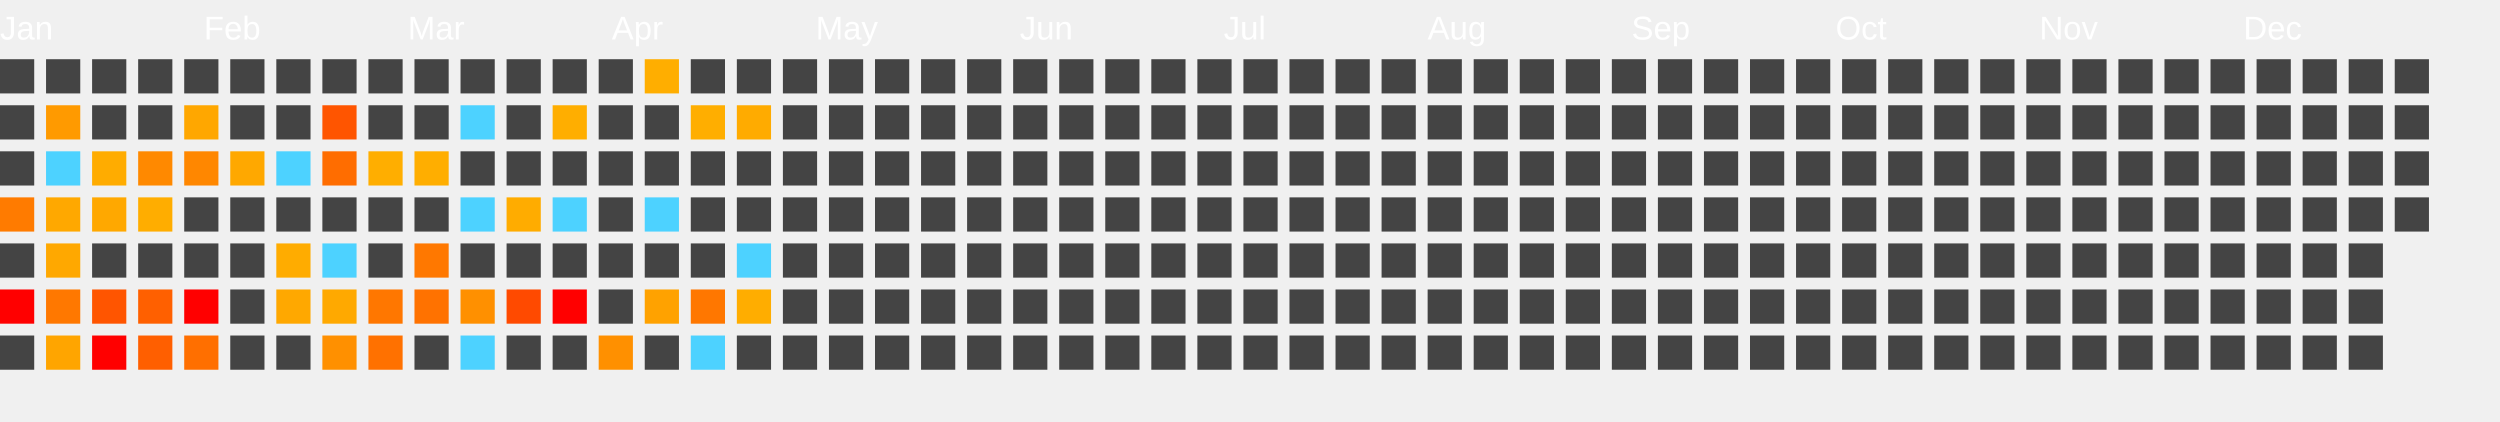
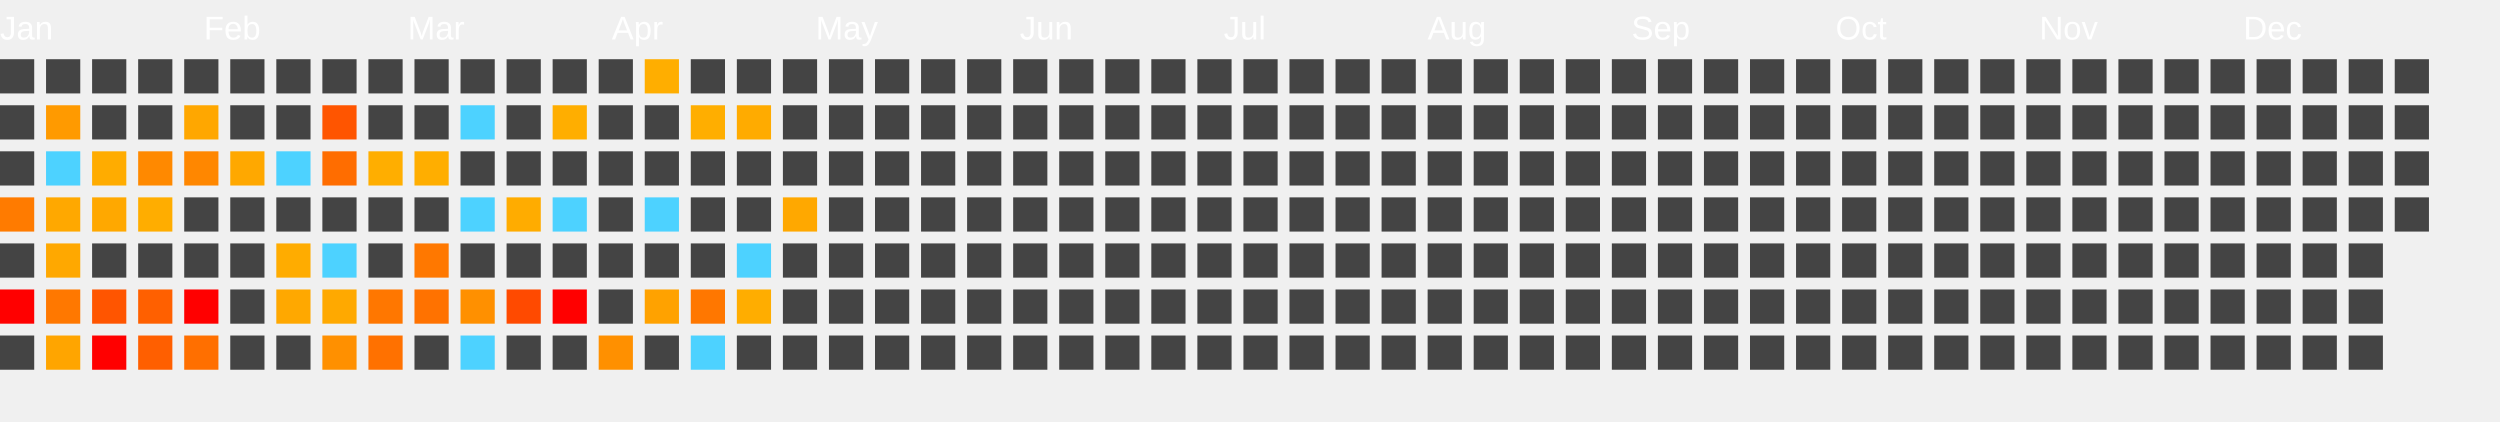
<svg xmlns="http://www.w3.org/2000/svg" baseProfile="full" height="32mm" version="1.1" viewBox="0,0,190,32" width="190mm">
  <defs />
  <rect fill="none" height="32" width="190" x="0" y="0" />
  <text fill="#FFFFFF" style="font-size:2.5px; font-family:Arial" x="0.0" y="3.0">Jan</text>
  <text fill="#FFFFFF" style="font-size:2.5px; font-family:Arial" x="15.5" y="3.0">Feb</text>
  <text fill="#FFFFFF" style="font-size:2.5px; font-family:Arial" x="31.0" y="3.0">Mar</text>
  <text fill="#FFFFFF" style="font-size:2.5px; font-family:Arial" x="46.5" y="3.0">Apr</text>
  <text fill="#FFFFFF" style="font-size:2.5px; font-family:Arial" x="62.0" y="3.0">May</text>
  <text fill="#FFFFFF" style="font-size:2.5px; font-family:Arial" x="77.5" y="3.0">Jun</text>
  <text fill="#FFFFFF" style="font-size:2.5px; font-family:Arial" x="93.0" y="3.0">Jul</text>
  <text fill="#FFFFFF" style="font-size:2.5px; font-family:Arial" x="108.5" y="3.0">Aug</text>
  <text fill="#FFFFFF" style="font-size:2.5px; font-family:Arial" x="124.0" y="3.0">Sep</text>
  <text fill="#FFFFFF" style="font-size:2.5px; font-family:Arial" x="139.5" y="3.0">Oct</text>
  <text fill="#FFFFFF" style="font-size:2.5px; font-family:Arial" x="155.0" y="3.0">Nov</text>
  <text fill="#FFFFFF" style="font-size:2.5px; font-family:Arial" x="170.5" y="3.0">Dec</text>
  <rect fill="#444444" height="2.6" width="2.6" x="0.0" y="4.5" />
  <rect fill="#444444" height="2.6" width="2.6" x="0.0" y="8.0" />
  <rect fill="#444444" height="2.6" width="2.6" x="0.0" y="11.5" />
  <rect fill="#ff7b00" height="2.6" width="2.6" x="0.0" y="15.0" />
  <rect fill="#444444" height="2.6" width="2.6" x="0.0" y="18.5" />
  <rect fill="red" height="2.6" width="2.6" x="0.0" y="22.0" />
  <rect fill="#444444" height="2.6" width="2.6" x="0.0" y="25.5" />
  <rect fill="#444444" height="2.6" width="2.6" x="3.5" y="4.5" />
  <rect fill="#ff9a00" height="2.6" width="2.6" x="3.5" y="8.0" />
  <rect fill="#4dd2ff" height="2.6" width="2.6" x="3.5" y="11.5" />
  <rect fill="#ffa800" height="2.6" width="2.6" x="3.5" y="15.0" />
  <rect fill="#ffa800" height="2.6" width="2.6" x="3.5" y="18.5" />
  <rect fill="#ff7800" height="2.6" width="2.6" x="3.5" y="22.0" />
  <rect fill="#ffa500" height="2.6" width="2.6" x="3.5" y="25.5" />
  <rect fill="#444444" height="2.6" width="2.6" x="7.0" y="4.5" />
  <rect fill="#444444" height="2.6" width="2.6" x="7.0" y="8.0" />
  <rect fill="#ffac00" height="2.6" width="2.6" x="7.0" y="11.5" />
  <rect fill="#ffa800" height="2.6" width="2.6" x="7.0" y="15.0" />
  <rect fill="#444444" height="2.6" width="2.6" x="7.0" y="18.5" />
  <rect fill="#ff5500" height="2.6" width="2.6" x="7.0" y="22.0" />
  <rect fill="red" height="2.6" width="2.6" x="7.0" y="25.5" />
  <rect fill="#444444" height="2.6" width="2.6" x="10.5" y="4.5" />
  <rect fill="#444444" height="2.6" width="2.6" x="10.5" y="8.0" />
  <rect fill="#ff8900" height="2.6" width="2.6" x="10.5" y="11.5" />
  <rect fill="#ffad00" height="2.6" width="2.6" x="10.5" y="15.0" />
  <rect fill="#444444" height="2.6" width="2.6" x="10.5" y="18.5" />
  <rect fill="#ff6000" height="2.6" width="2.6" x="10.5" y="22.0" />
  <rect fill="#ff5f00" height="2.6" width="2.6" x="10.5" y="25.5" />
  <rect fill="#444444" height="2.6" width="2.6" x="14.0" y="4.5" />
  <rect fill="#ffa700" height="2.6" width="2.6" x="14.0" y="8.0" />
  <rect fill="#ff8700" height="2.6" width="2.6" x="14.0" y="11.5" />
  <rect fill="#444444" height="2.6" width="2.6" x="14.0" y="15.0" />
  <rect fill="#444444" height="2.6" width="2.6" x="14.0" y="18.5" />
  <rect fill="red" height="2.6" width="2.6" x="14.0" y="22.0" />
  <rect fill="#ff6f00" height="2.6" width="2.6" x="14.0" y="25.5" />
  <rect fill="#444444" height="2.6" width="2.6" x="17.5" y="4.5" />
  <rect fill="#444444" height="2.6" width="2.6" x="17.5" y="8.0" />
  <rect fill="#ffa800" height="2.6" width="2.6" x="17.5" y="11.5" />
  <rect fill="#444444" height="2.6" width="2.6" x="17.5" y="15.0" />
  <rect fill="#444444" height="2.6" width="2.6" x="17.5" y="18.5" />
  <rect fill="#444444" height="2.6" width="2.6" x="17.5" y="22.0" />
  <rect fill="#444444" height="2.6" width="2.6" x="17.5" y="25.5" />
  <rect fill="#444444" height="2.6" width="2.6" x="21.0" y="4.5" />
  <rect fill="#444444" height="2.6" width="2.6" x="21.0" y="8.0" />
  <rect fill="#4dd2ff" height="2.6" width="2.6" x="21.0" y="11.5" />
  <rect fill="#444444" height="2.6" width="2.6" x="21.0" y="15.0" />
  <rect fill="#ffac00" height="2.6" width="2.6" x="21.0" y="18.5" />
  <rect fill="#ffa800" height="2.6" width="2.6" x="21.0" y="22.0" />
  <rect fill="#444444" height="2.6" width="2.6" x="21.0" y="25.5" />
  <rect fill="#444444" height="2.6" width="2.6" x="24.5" y="4.5" />
  <rect fill="#ff5500" height="2.6" width="2.6" x="24.5" y="8.0" />
  <rect fill="#ff6d00" height="2.6" width="2.6" x="24.5" y="11.5" />
  <rect fill="#444444" height="2.6" width="2.6" x="24.5" y="15.0" />
  <rect fill="#4dd2ff" height="2.6" width="2.6" x="24.5" y="18.5" />
  <rect fill="#ffa900" height="2.6" width="2.6" x="24.5" y="22.0" />
  <rect fill="#ff9000" height="2.6" width="2.6" x="24.5" y="25.5" />
  <rect fill="#444444" height="2.6" width="2.6" x="28.0" y="4.5" />
  <rect fill="#444444" height="2.6" width="2.6" x="28.0" y="8.0" />
  <rect fill="#ffae00" height="2.6" width="2.6" x="28.0" y="11.5" />
  <rect fill="#444444" height="2.6" width="2.6" x="28.0" y="15.0" />
  <rect fill="#444444" height="2.6" width="2.6" x="28.0" y="18.5" />
  <rect fill="#ff7700" height="2.6" width="2.6" x="28.0" y="22.0" />
  <rect fill="#ff7100" height="2.6" width="2.6" x="28.0" y="25.5" />
  <rect fill="#444444" height="2.6" width="2.6" x="31.5" y="4.5" />
  <rect fill="#444444" height="2.6" width="2.6" x="31.5" y="8.0" />
  <rect fill="#ffae00" height="2.6" width="2.6" x="31.5" y="11.5" />
  <rect fill="#444444" height="2.6" width="2.6" x="31.5" y="15.0" />
  <rect fill="#ff7800" height="2.6" width="2.6" x="31.5" y="18.5" />
  <rect fill="#ff7200" height="2.6" width="2.6" x="31.5" y="22.0" />
  <rect fill="#444444" height="2.6" width="2.6" x="31.5" y="25.5" />
  <rect fill="#444444" height="2.6" width="2.6" x="35.0" y="4.5" />
  <rect fill="#4dd2ff" height="2.6" width="2.6" x="35.0" y="8.0" />
  <rect fill="#444444" height="2.6" width="2.6" x="35.0" y="11.5" />
  <rect fill="#4dd2ff" height="2.6" width="2.6" x="35.0" y="15.0" />
  <rect fill="#444444" height="2.6" width="2.6" x="35.0" y="18.5" />
  <rect fill="#ff9000" height="2.6" width="2.6" x="35.0" y="22.0" />
  <rect fill="#4dd2ff" height="2.6" width="2.6" x="35.0" y="25.5" />
  <rect fill="#444444" height="2.6" width="2.6" x="38.5" y="4.5" />
  <rect fill="#444444" height="2.6" width="2.6" x="38.5" y="8.0" />
  <rect fill="#444444" height="2.6" width="2.6" x="38.5" y="11.5" />
  <rect fill="#ffac00" height="2.6" width="2.6" x="38.5" y="15.0" />
  <rect fill="#444444" height="2.6" width="2.6" x="38.5" y="18.5" />
  <rect fill="#ff4a00" height="2.6" width="2.6" x="38.5" y="22.0" />
  <rect fill="#444444" height="2.6" width="2.6" x="38.5" y="25.5" />
  <rect fill="#444444" height="2.6" width="2.6" x="42.0" y="4.5" />
  <rect fill="#ffae00" height="2.6" width="2.6" x="42.0" y="8.0" />
  <rect fill="#444444" height="2.6" width="2.6" x="42.0" y="11.5" />
  <rect fill="#4dd2ff" height="2.6" width="2.6" x="42.0" y="15.0" />
  <rect fill="#444444" height="2.6" width="2.6" x="42.0" y="18.5" />
  <rect fill="red" height="2.6" width="2.6" x="42.0" y="22.0" />
  <rect fill="#444444" height="2.6" width="2.6" x="42.0" y="25.5" />
  <rect fill="#444444" height="2.6" width="2.6" x="45.5" y="4.5" />
  <rect fill="#444444" height="2.6" width="2.6" x="45.5" y="8.0" />
  <rect fill="#444444" height="2.6" width="2.6" x="45.5" y="11.5" />
  <rect fill="#444444" height="2.6" width="2.6" x="45.5" y="15.0" />
  <rect fill="#444444" height="2.6" width="2.6" x="45.5" y="18.5" />
  <rect fill="#444444" height="2.6" width="2.6" x="45.5" y="22.0" />
  <rect fill="#ff9000" height="2.6" width="2.6" x="45.5" y="25.5" />
  <rect fill="#ffae00" height="2.6" width="2.6" x="49.0" y="4.5" />
  <rect fill="#444444" height="2.6" width="2.6" x="49.0" y="8.0" />
  <rect fill="#444444" height="2.6" width="2.6" x="49.0" y="11.5" />
  <rect fill="#4dd2ff" height="2.6" width="2.6" x="49.0" y="15.0" />
  <rect fill="#444444" height="2.6" width="2.6" x="49.0" y="18.5" />
  <rect fill="#ffa200" height="2.6" width="2.6" x="49.0" y="22.0" />
  <rect fill="#444444" height="2.6" width="2.6" x="49.0" y="25.5" />
  <rect fill="#444444" height="2.6" width="2.6" x="52.5" y="4.5" />
  <rect fill="#ffae00" height="2.6" width="2.6" x="52.5" y="8.0" />
  <rect fill="#444444" height="2.6" width="2.6" x="52.5" y="11.5" />
  <rect fill="#444444" height="2.6" width="2.6" x="52.5" y="15.0" />
  <rect fill="#444444" height="2.6" width="2.6" x="52.5" y="18.5" />
  <rect fill="#ff7700" height="2.6" width="2.6" x="52.5" y="22.0" />
  <rect fill="#4dd2ff" height="2.6" width="2.6" x="52.5" y="25.5" />
  <rect fill="#444444" height="2.6" width="2.6" x="56.0" y="4.5" />
  <rect fill="#ffab00" height="2.6" width="2.6" x="56.0" y="8.0" />
  <rect fill="#444444" height="2.6" width="2.6" x="56.0" y="11.5" />
  <rect fill="#444444" height="2.6" width="2.6" x="56.0" y="15.0" />
  <rect fill="#4dd2ff" height="2.6" width="2.6" x="56.0" y="18.5" />
  <rect fill="#ffad00" height="2.6" width="2.6" x="56.0" y="22.0" />
  <rect fill="#444444" height="2.6" width="2.6" x="56.0" y="25.5" />
  <rect fill="#444444" height="2.6" width="2.6" x="59.5" y="4.5" />
  <rect fill="#444444" height="2.6" width="2.6" x="59.5" y="8.0" />
  <rect fill="#444444" height="2.6" width="2.6" x="59.5" y="11.5" />
-   <rect fill="#444444" height="2.6" width="2.6" x="59.5" y="15.0" />
+   <rect fill="#ffa800" height="2.6" width="2.6" x="59.5" y="15.0" />
  <rect fill="#444444" height="2.6" width="2.6" x="59.5" y="18.5" />
  <rect fill="#444444" height="2.6" width="2.6" x="59.5" y="22.0" />
  <rect fill="#444444" height="2.6" width="2.6" x="59.5" y="25.5" />
  <rect fill="#444444" height="2.6" width="2.6" x="63.0" y="4.5" />
  <rect fill="#444444" height="2.6" width="2.6" x="63.0" y="8.0" />
  <rect fill="#444444" height="2.6" width="2.6" x="63.0" y="11.5" />
  <rect fill="#444444" height="2.6" width="2.6" x="63.0" y="15.0" />
  <rect fill="#444444" height="2.6" width="2.6" x="63.0" y="18.5" />
  <rect fill="#444444" height="2.6" width="2.6" x="63.0" y="22.0" />
  <rect fill="#444444" height="2.6" width="2.6" x="63.0" y="25.5" />
  <rect fill="#444444" height="2.6" width="2.6" x="66.5" y="4.5" />
  <rect fill="#444444" height="2.6" width="2.6" x="66.5" y="8.0" />
  <rect fill="#444444" height="2.6" width="2.6" x="66.5" y="11.5" />
  <rect fill="#444444" height="2.6" width="2.6" x="66.5" y="15.0" />
  <rect fill="#444444" height="2.6" width="2.6" x="66.5" y="18.5" />
  <rect fill="#444444" height="2.6" width="2.6" x="66.5" y="22.0" />
  <rect fill="#444444" height="2.6" width="2.6" x="66.5" y="25.5" />
  <rect fill="#444444" height="2.6" width="2.6" x="70.0" y="4.5" />
  <rect fill="#444444" height="2.6" width="2.6" x="70.0" y="8.0" />
  <rect fill="#444444" height="2.6" width="2.6" x="70.0" y="11.5" />
  <rect fill="#444444" height="2.6" width="2.6" x="70.0" y="15.0" />
  <rect fill="#444444" height="2.6" width="2.6" x="70.0" y="18.5" />
  <rect fill="#444444" height="2.6" width="2.6" x="70.0" y="22.0" />
  <rect fill="#444444" height="2.6" width="2.6" x="70.0" y="25.5" />
  <rect fill="#444444" height="2.6" width="2.6" x="73.5" y="4.5" />
  <rect fill="#444444" height="2.6" width="2.6" x="73.5" y="8.0" />
  <rect fill="#444444" height="2.6" width="2.6" x="73.5" y="11.5" />
  <rect fill="#444444" height="2.6" width="2.6" x="73.5" y="15.0" />
  <rect fill="#444444" height="2.6" width="2.6" x="73.5" y="18.5" />
  <rect fill="#444444" height="2.6" width="2.6" x="73.5" y="22.0" />
  <rect fill="#444444" height="2.6" width="2.6" x="73.5" y="25.5" />
  <rect fill="#444444" height="2.6" width="2.6" x="77.0" y="4.5" />
  <rect fill="#444444" height="2.6" width="2.6" x="77.0" y="8.0" />
  <rect fill="#444444" height="2.6" width="2.6" x="77.0" y="11.5" />
  <rect fill="#444444" height="2.6" width="2.6" x="77.0" y="15.0" />
  <rect fill="#444444" height="2.6" width="2.6" x="77.0" y="18.5" />
  <rect fill="#444444" height="2.6" width="2.6" x="77.0" y="22.0" />
  <rect fill="#444444" height="2.6" width="2.6" x="77.0" y="25.5" />
  <rect fill="#444444" height="2.6" width="2.6" x="80.5" y="4.5" />
  <rect fill="#444444" height="2.6" width="2.6" x="80.5" y="8.0" />
  <rect fill="#444444" height="2.6" width="2.6" x="80.5" y="11.5" />
  <rect fill="#444444" height="2.6" width="2.6" x="80.5" y="15.0" />
  <rect fill="#444444" height="2.6" width="2.6" x="80.5" y="18.5" />
  <rect fill="#444444" height="2.6" width="2.6" x="80.5" y="22.0" />
  <rect fill="#444444" height="2.6" width="2.6" x="80.5" y="25.5" />
  <rect fill="#444444" height="2.6" width="2.6" x="84.0" y="4.5" />
  <rect fill="#444444" height="2.6" width="2.6" x="84.0" y="8.0" />
  <rect fill="#444444" height="2.6" width="2.6" x="84.0" y="11.5" />
  <rect fill="#444444" height="2.6" width="2.6" x="84.0" y="15.0" />
  <rect fill="#444444" height="2.6" width="2.6" x="84.0" y="18.5" />
  <rect fill="#444444" height="2.6" width="2.6" x="84.0" y="22.0" />
  <rect fill="#444444" height="2.6" width="2.6" x="84.0" y="25.5" />
  <rect fill="#444444" height="2.6" width="2.6" x="87.5" y="4.5" />
  <rect fill="#444444" height="2.6" width="2.6" x="87.5" y="8.0" />
  <rect fill="#444444" height="2.6" width="2.6" x="87.5" y="11.5" />
  <rect fill="#444444" height="2.6" width="2.6" x="87.5" y="15.0" />
  <rect fill="#444444" height="2.6" width="2.6" x="87.5" y="18.5" />
  <rect fill="#444444" height="2.6" width="2.6" x="87.5" y="22.0" />
  <rect fill="#444444" height="2.6" width="2.6" x="87.5" y="25.5" />
  <rect fill="#444444" height="2.6" width="2.6" x="91.0" y="4.5" />
  <rect fill="#444444" height="2.6" width="2.6" x="91.0" y="8.0" />
  <rect fill="#444444" height="2.6" width="2.6" x="91.0" y="11.5" />
  <rect fill="#444444" height="2.6" width="2.6" x="91.0" y="15.0" />
  <rect fill="#444444" height="2.6" width="2.6" x="91.0" y="18.5" />
  <rect fill="#444444" height="2.6" width="2.6" x="91.0" y="22.0" />
  <rect fill="#444444" height="2.6" width="2.6" x="91.0" y="25.5" />
  <rect fill="#444444" height="2.6" width="2.6" x="94.5" y="4.5" />
  <rect fill="#444444" height="2.6" width="2.6" x="94.5" y="8.0" />
  <rect fill="#444444" height="2.6" width="2.6" x="94.5" y="11.5" />
  <rect fill="#444444" height="2.6" width="2.6" x="94.5" y="15.0" />
  <rect fill="#444444" height="2.6" width="2.6" x="94.5" y="18.5" />
  <rect fill="#444444" height="2.6" width="2.6" x="94.5" y="22.0" />
  <rect fill="#444444" height="2.6" width="2.6" x="94.5" y="25.5" />
  <rect fill="#444444" height="2.6" width="2.6" x="98.0" y="4.5" />
  <rect fill="#444444" height="2.6" width="2.6" x="98.0" y="8.0" />
  <rect fill="#444444" height="2.6" width="2.6" x="98.0" y="11.5" />
  <rect fill="#444444" height="2.6" width="2.6" x="98.0" y="15.0" />
  <rect fill="#444444" height="2.6" width="2.6" x="98.0" y="18.5" />
  <rect fill="#444444" height="2.6" width="2.6" x="98.0" y="22.0" />
  <rect fill="#444444" height="2.6" width="2.6" x="98.0" y="25.5" />
  <rect fill="#444444" height="2.6" width="2.6" x="101.5" y="4.5" />
  <rect fill="#444444" height="2.6" width="2.6" x="101.5" y="8.0" />
  <rect fill="#444444" height="2.6" width="2.6" x="101.5" y="11.5" />
  <rect fill="#444444" height="2.6" width="2.6" x="101.5" y="15.0" />
  <rect fill="#444444" height="2.6" width="2.6" x="101.5" y="18.5" />
  <rect fill="#444444" height="2.6" width="2.6" x="101.5" y="22.0" />
  <rect fill="#444444" height="2.6" width="2.6" x="101.5" y="25.5" />
  <rect fill="#444444" height="2.6" width="2.6" x="105.0" y="4.5" />
  <rect fill="#444444" height="2.6" width="2.6" x="105.0" y="8.0" />
  <rect fill="#444444" height="2.6" width="2.6" x="105.0" y="11.5" />
  <rect fill="#444444" height="2.6" width="2.6" x="105.0" y="15.0" />
  <rect fill="#444444" height="2.6" width="2.6" x="105.0" y="18.5" />
  <rect fill="#444444" height="2.6" width="2.6" x="105.0" y="22.0" />
  <rect fill="#444444" height="2.6" width="2.6" x="105.0" y="25.5" />
  <rect fill="#444444" height="2.6" width="2.6" x="108.5" y="4.5" />
  <rect fill="#444444" height="2.6" width="2.6" x="108.5" y="8.0" />
  <rect fill="#444444" height="2.6" width="2.6" x="108.5" y="11.5" />
  <rect fill="#444444" height="2.6" width="2.6" x="108.5" y="15.0" />
  <rect fill="#444444" height="2.6" width="2.6" x="108.5" y="18.5" />
  <rect fill="#444444" height="2.6" width="2.6" x="108.5" y="22.0" />
  <rect fill="#444444" height="2.6" width="2.6" x="108.5" y="25.5" />
  <rect fill="#444444" height="2.6" width="2.6" x="112.0" y="4.5" />
  <rect fill="#444444" height="2.6" width="2.6" x="112.0" y="8.0" />
  <rect fill="#444444" height="2.6" width="2.6" x="112.0" y="11.5" />
  <rect fill="#444444" height="2.6" width="2.6" x="112.0" y="15.0" />
  <rect fill="#444444" height="2.6" width="2.6" x="112.0" y="18.5" />
  <rect fill="#444444" height="2.6" width="2.6" x="112.0" y="22.0" />
  <rect fill="#444444" height="2.6" width="2.6" x="112.0" y="25.5" />
  <rect fill="#444444" height="2.6" width="2.6" x="115.5" y="4.5" />
  <rect fill="#444444" height="2.6" width="2.6" x="115.5" y="8.0" />
  <rect fill="#444444" height="2.6" width="2.6" x="115.5" y="11.5" />
  <rect fill="#444444" height="2.6" width="2.6" x="115.5" y="15.0" />
  <rect fill="#444444" height="2.6" width="2.6" x="115.5" y="18.5" />
  <rect fill="#444444" height="2.6" width="2.6" x="115.5" y="22.0" />
  <rect fill="#444444" height="2.6" width="2.6" x="115.5" y="25.5" />
  <rect fill="#444444" height="2.6" width="2.6" x="119.0" y="4.5" />
  <rect fill="#444444" height="2.6" width="2.6" x="119.0" y="8.0" />
  <rect fill="#444444" height="2.6" width="2.6" x="119.0" y="11.5" />
  <rect fill="#444444" height="2.6" width="2.6" x="119.0" y="15.0" />
  <rect fill="#444444" height="2.6" width="2.6" x="119.0" y="18.5" />
  <rect fill="#444444" height="2.6" width="2.6" x="119.0" y="22.0" />
  <rect fill="#444444" height="2.6" width="2.6" x="119.0" y="25.5" />
  <rect fill="#444444" height="2.6" width="2.6" x="122.5" y="4.5" />
  <rect fill="#444444" height="2.6" width="2.6" x="122.5" y="8.0" />
  <rect fill="#444444" height="2.6" width="2.6" x="122.5" y="11.5" />
  <rect fill="#444444" height="2.6" width="2.6" x="122.5" y="15.0" />
  <rect fill="#444444" height="2.6" width="2.6" x="122.5" y="18.5" />
  <rect fill="#444444" height="2.6" width="2.6" x="122.5" y="22.0" />
  <rect fill="#444444" height="2.6" width="2.6" x="122.5" y="25.5" />
  <rect fill="#444444" height="2.6" width="2.6" x="126.0" y="4.5" />
  <rect fill="#444444" height="2.6" width="2.6" x="126.0" y="8.0" />
  <rect fill="#444444" height="2.6" width="2.6" x="126.0" y="11.5" />
  <rect fill="#444444" height="2.6" width="2.6" x="126.0" y="15.0" />
  <rect fill="#444444" height="2.6" width="2.6" x="126.0" y="18.5" />
  <rect fill="#444444" height="2.6" width="2.6" x="126.0" y="22.0" />
  <rect fill="#444444" height="2.6" width="2.6" x="126.0" y="25.5" />
  <rect fill="#444444" height="2.6" width="2.6" x="129.5" y="4.5" />
  <rect fill="#444444" height="2.6" width="2.6" x="129.5" y="8.0" />
  <rect fill="#444444" height="2.6" width="2.6" x="129.5" y="11.5" />
  <rect fill="#444444" height="2.6" width="2.6" x="129.5" y="15.0" />
  <rect fill="#444444" height="2.6" width="2.6" x="129.5" y="18.5" />
  <rect fill="#444444" height="2.6" width="2.6" x="129.5" y="22.0" />
  <rect fill="#444444" height="2.6" width="2.6" x="129.5" y="25.5" />
  <rect fill="#444444" height="2.6" width="2.6" x="133.0" y="4.5" />
  <rect fill="#444444" height="2.6" width="2.6" x="133.0" y="8.0" />
  <rect fill="#444444" height="2.6" width="2.6" x="133.0" y="11.5" />
  <rect fill="#444444" height="2.6" width="2.6" x="133.0" y="15.0" />
  <rect fill="#444444" height="2.6" width="2.6" x="133.0" y="18.5" />
  <rect fill="#444444" height="2.6" width="2.6" x="133.0" y="22.0" />
  <rect fill="#444444" height="2.6" width="2.6" x="133.0" y="25.5" />
  <rect fill="#444444" height="2.6" width="2.6" x="136.5" y="4.5" />
  <rect fill="#444444" height="2.6" width="2.6" x="136.5" y="8.0" />
  <rect fill="#444444" height="2.6" width="2.6" x="136.5" y="11.5" />
  <rect fill="#444444" height="2.6" width="2.6" x="136.5" y="15.0" />
  <rect fill="#444444" height="2.6" width="2.6" x="136.5" y="18.5" />
  <rect fill="#444444" height="2.6" width="2.6" x="136.5" y="22.0" />
  <rect fill="#444444" height="2.6" width="2.6" x="136.5" y="25.5" />
  <rect fill="#444444" height="2.6" width="2.6" x="140.0" y="4.5" />
  <rect fill="#444444" height="2.6" width="2.6" x="140.0" y="8.0" />
  <rect fill="#444444" height="2.6" width="2.6" x="140.0" y="11.5" />
  <rect fill="#444444" height="2.6" width="2.6" x="140.0" y="15.0" />
  <rect fill="#444444" height="2.6" width="2.6" x="140.0" y="18.5" />
  <rect fill="#444444" height="2.6" width="2.6" x="140.0" y="22.0" />
  <rect fill="#444444" height="2.6" width="2.6" x="140.0" y="25.5" />
  <rect fill="#444444" height="2.6" width="2.6" x="143.5" y="4.5" />
  <rect fill="#444444" height="2.6" width="2.6" x="143.5" y="8.0" />
  <rect fill="#444444" height="2.6" width="2.6" x="143.5" y="11.5" />
  <rect fill="#444444" height="2.6" width="2.6" x="143.5" y="15.0" />
  <rect fill="#444444" height="2.6" width="2.6" x="143.5" y="18.5" />
  <rect fill="#444444" height="2.6" width="2.6" x="143.5" y="22.0" />
  <rect fill="#444444" height="2.6" width="2.6" x="143.5" y="25.5" />
  <rect fill="#444444" height="2.6" width="2.6" x="147.0" y="4.5" />
  <rect fill="#444444" height="2.6" width="2.6" x="147.0" y="8.0" />
  <rect fill="#444444" height="2.6" width="2.6" x="147.0" y="11.5" />
  <rect fill="#444444" height="2.6" width="2.6" x="147.0" y="15.0" />
  <rect fill="#444444" height="2.6" width="2.6" x="147.0" y="18.5" />
  <rect fill="#444444" height="2.6" width="2.6" x="147.0" y="22.0" />
  <rect fill="#444444" height="2.6" width="2.6" x="147.0" y="25.5" />
  <rect fill="#444444" height="2.6" width="2.6" x="150.5" y="4.5" />
  <rect fill="#444444" height="2.6" width="2.6" x="150.5" y="8.0" />
  <rect fill="#444444" height="2.6" width="2.6" x="150.5" y="11.5" />
  <rect fill="#444444" height="2.6" width="2.6" x="150.5" y="15.0" />
  <rect fill="#444444" height="2.6" width="2.6" x="150.5" y="18.5" />
  <rect fill="#444444" height="2.6" width="2.6" x="150.5" y="22.0" />
  <rect fill="#444444" height="2.6" width="2.6" x="150.5" y="25.5" />
  <rect fill="#444444" height="2.6" width="2.6" x="154.0" y="4.5" />
  <rect fill="#444444" height="2.6" width="2.6" x="154.0" y="8.0" />
  <rect fill="#444444" height="2.6" width="2.6" x="154.0" y="11.5" />
  <rect fill="#444444" height="2.6" width="2.6" x="154.0" y="15.0" />
  <rect fill="#444444" height="2.6" width="2.6" x="154.0" y="18.5" />
  <rect fill="#444444" height="2.6" width="2.6" x="154.0" y="22.0" />
  <rect fill="#444444" height="2.6" width="2.6" x="154.0" y="25.5" />
  <rect fill="#444444" height="2.6" width="2.6" x="157.5" y="4.5" />
  <rect fill="#444444" height="2.6" width="2.6" x="157.5" y="8.0" />
  <rect fill="#444444" height="2.6" width="2.6" x="157.5" y="11.5" />
  <rect fill="#444444" height="2.6" width="2.6" x="157.5" y="15.0" />
  <rect fill="#444444" height="2.6" width="2.6" x="157.5" y="18.5" />
  <rect fill="#444444" height="2.6" width="2.6" x="157.5" y="22.0" />
  <rect fill="#444444" height="2.6" width="2.6" x="157.5" y="25.5" />
  <rect fill="#444444" height="2.6" width="2.6" x="161.0" y="4.5" />
  <rect fill="#444444" height="2.6" width="2.6" x="161.0" y="8.0" />
  <rect fill="#444444" height="2.6" width="2.6" x="161.0" y="11.5" />
  <rect fill="#444444" height="2.6" width="2.6" x="161.0" y="15.0" />
  <rect fill="#444444" height="2.6" width="2.6" x="161.0" y="18.5" />
  <rect fill="#444444" height="2.6" width="2.6" x="161.0" y="22.0" />
  <rect fill="#444444" height="2.6" width="2.6" x="161.0" y="25.5" />
  <rect fill="#444444" height="2.6" width="2.6" x="164.5" y="4.5" />
  <rect fill="#444444" height="2.6" width="2.6" x="164.5" y="8.0" />
  <rect fill="#444444" height="2.6" width="2.6" x="164.5" y="11.5" />
  <rect fill="#444444" height="2.6" width="2.6" x="164.5" y="15.0" />
  <rect fill="#444444" height="2.6" width="2.6" x="164.5" y="18.5" />
  <rect fill="#444444" height="2.6" width="2.6" x="164.5" y="22.0" />
  <rect fill="#444444" height="2.6" width="2.6" x="164.5" y="25.5" />
  <rect fill="#444444" height="2.6" width="2.6" x="168.0" y="4.5" />
  <rect fill="#444444" height="2.6" width="2.6" x="168.0" y="8.0" />
  <rect fill="#444444" height="2.6" width="2.6" x="168.0" y="11.5" />
  <rect fill="#444444" height="2.6" width="2.6" x="168.0" y="15.0" />
  <rect fill="#444444" height="2.6" width="2.6" x="168.0" y="18.5" />
  <rect fill="#444444" height="2.6" width="2.6" x="168.0" y="22.0" />
  <rect fill="#444444" height="2.6" width="2.6" x="168.0" y="25.5" />
  <rect fill="#444444" height="2.6" width="2.6" x="171.5" y="4.5" />
  <rect fill="#444444" height="2.6" width="2.6" x="171.5" y="8.0" />
  <rect fill="#444444" height="2.6" width="2.6" x="171.5" y="11.5" />
  <rect fill="#444444" height="2.6" width="2.6" x="171.5" y="15.0" />
  <rect fill="#444444" height="2.6" width="2.6" x="171.5" y="18.5" />
  <rect fill="#444444" height="2.6" width="2.6" x="171.5" y="22.0" />
  <rect fill="#444444" height="2.6" width="2.6" x="171.5" y="25.5" />
  <rect fill="#444444" height="2.6" width="2.6" x="175.0" y="4.5" />
  <rect fill="#444444" height="2.6" width="2.6" x="175.0" y="8.0" />
  <rect fill="#444444" height="2.6" width="2.6" x="175.0" y="11.5" />
  <rect fill="#444444" height="2.6" width="2.6" x="175.0" y="15.0" />
  <rect fill="#444444" height="2.6" width="2.6" x="175.0" y="18.5" />
  <rect fill="#444444" height="2.6" width="2.6" x="175.0" y="22.0" />
  <rect fill="#444444" height="2.6" width="2.6" x="175.0" y="25.5" />
  <rect fill="#444444" height="2.6" width="2.6" x="178.5" y="4.5" />
  <rect fill="#444444" height="2.6" width="2.6" x="178.5" y="8.0" />
  <rect fill="#444444" height="2.6" width="2.6" x="178.5" y="11.5" />
  <rect fill="#444444" height="2.6" width="2.6" x="178.5" y="15.0" />
  <rect fill="#444444" height="2.6" width="2.6" x="178.5" y="18.5" />
  <rect fill="#444444" height="2.6" width="2.6" x="178.5" y="22.0" />
  <rect fill="#444444" height="2.6" width="2.6" x="178.5" y="25.5" />
  <rect fill="#444444" height="2.6" width="2.6" x="182.0" y="4.5" />
  <rect fill="#444444" height="2.6" width="2.6" x="182.0" y="8.0" />
  <rect fill="#444444" height="2.6" width="2.6" x="182.0" y="11.5" />
  <rect fill="#444444" height="2.6" width="2.6" x="182.0" y="15.0" />
</svg>
